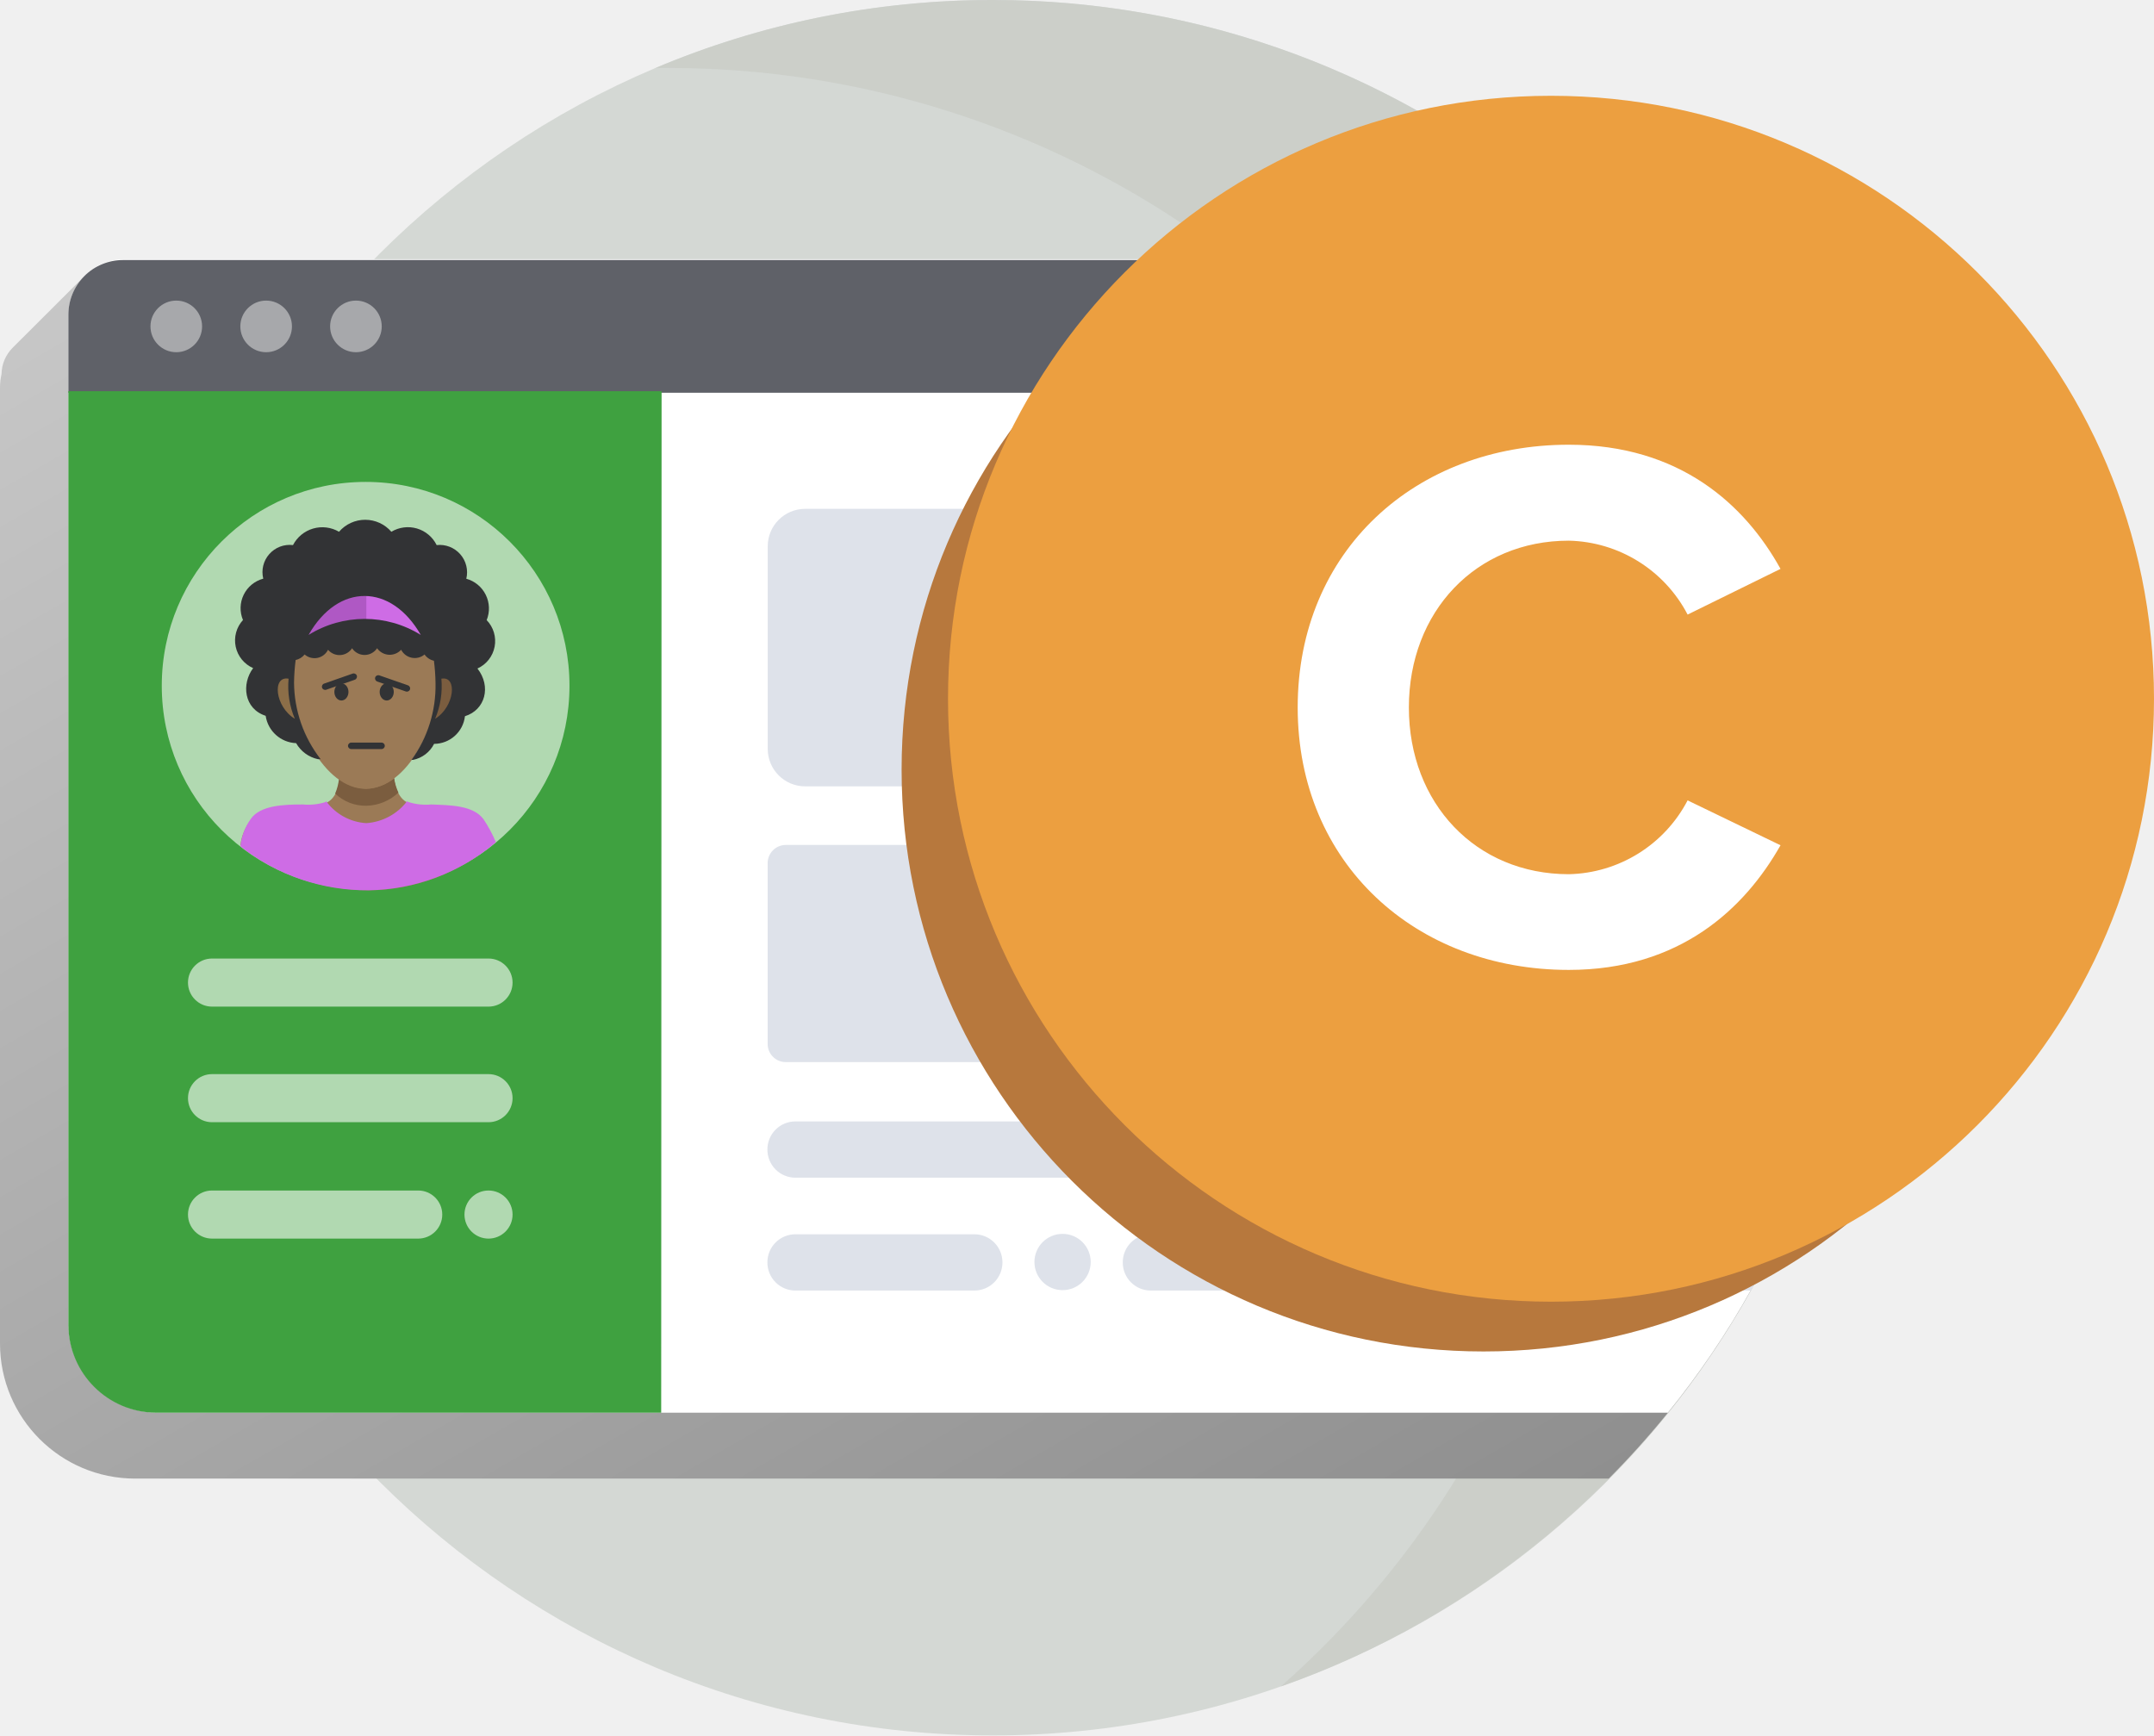
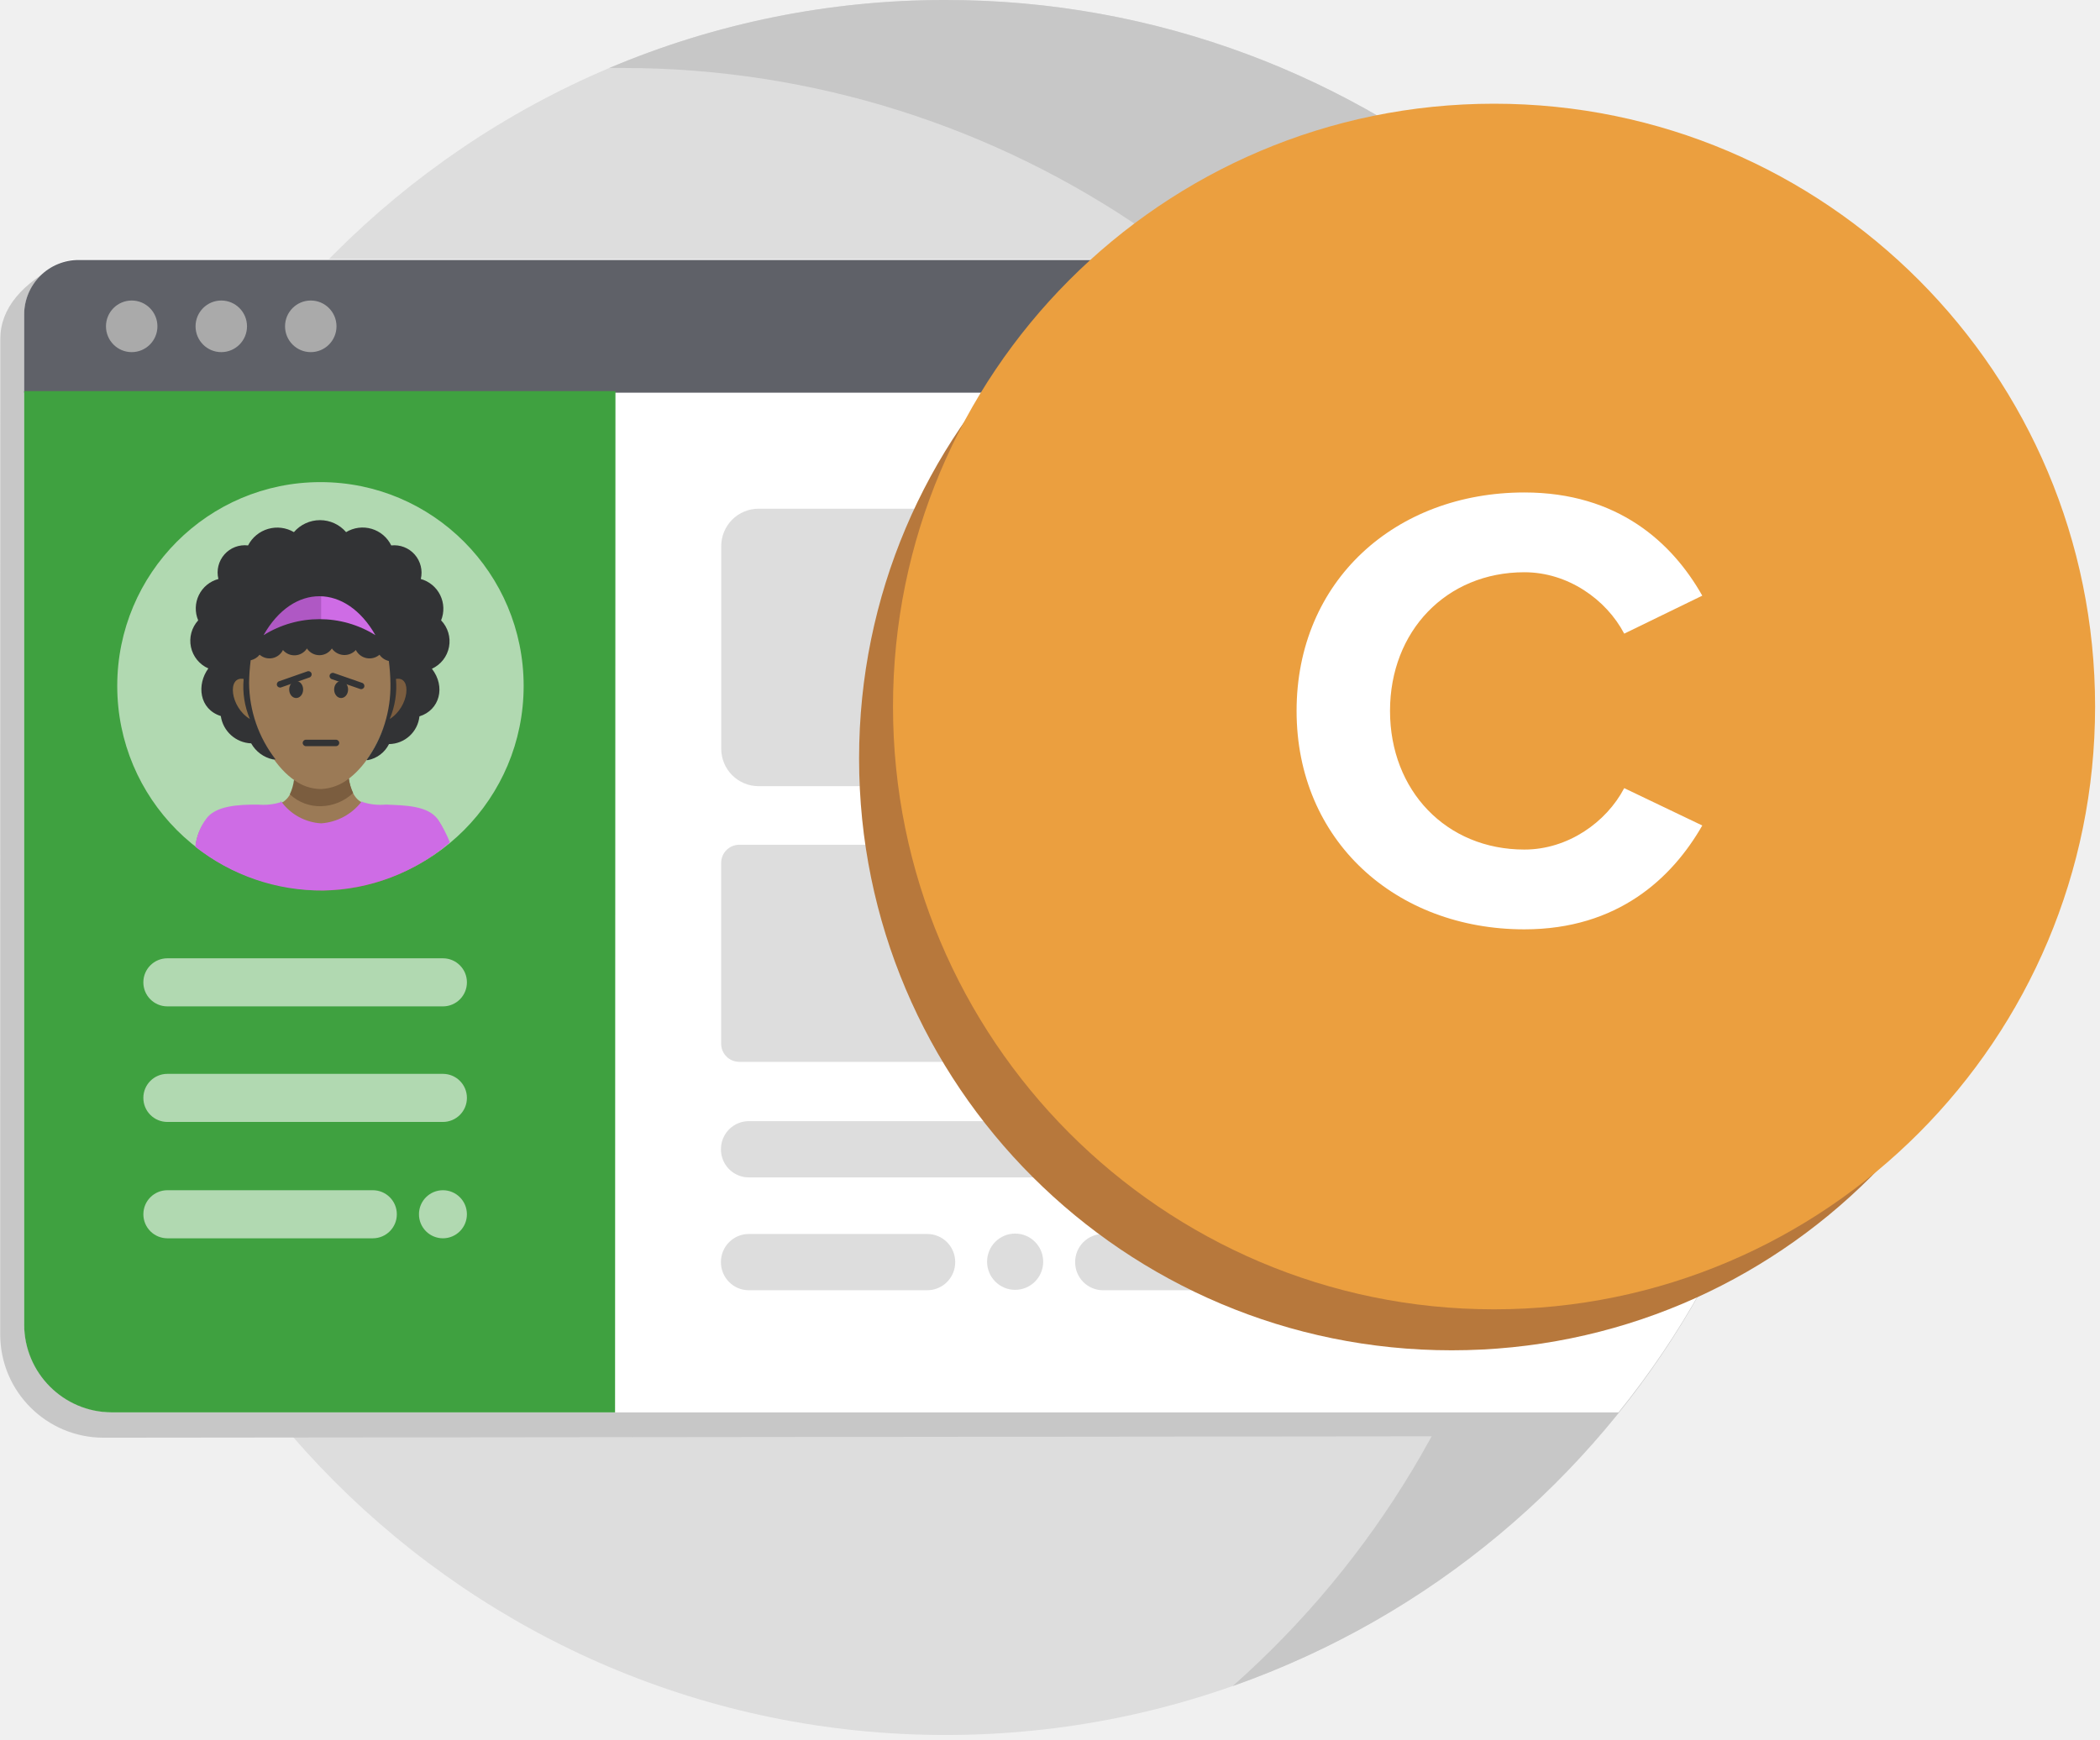
- <svg xmlns="http://www.w3.org/2000/svg" viewBox="0 0 268.7 216.49">
-   <defs>
-     <style>.cls-1{fill:#d4d8d4;}.cls-2{fill:#c9ccc6;opacity:0.75;}.cls-3{fill:url(#linear-gradient);}.cls-4,.cls-9{fill:#fff;}.cls-5{fill:#5f6168;}.cls-6{fill:#dee2ea;}.cls-7{fill:#a7a8ab;}.cls-8{fill:#3fa140;}.cls-9{opacity:0.59;isolation:isolate;}.cls-10{fill:#b7783d;}.cls-11{fill:#ec9f40;}.cls-12{fill:#9b7a56;}.cls-13{fill:#ce6ce5;}.cls-14{fill:#7b5d3f;}.cls-15{fill:#af58c4;}.cls-16{fill:#323335;}.cls-17{fill:#8c6e48;}</style>
-     <linearGradient id="linear-gradient" x1="50.03" y1="11.33" x2="162.66" y2="206.42" gradientUnits="userSpaceOnUse">
-       <stop offset="0" stop-color="#c7c7c7" />
-       <stop offset="1" stop-color="#8f8f8f" />
-     </linearGradient>
-   </defs>
-   <g id="Layer_2" data-name="Layer 2">
-     <g id="Layer_1-2" data-name="Layer 1">
-       <circle class="cls-1" cx="123.84" cy="108.25" r="108.25" />
-       <path class="cls-2" d="M123.84,0A107.94,107.94,0,0,0,81.77,8.48l1.62,0a115.4,115.4,0,0,1,76.38,201.92A108.26,108.26,0,0,0,123.84,0Z" />
-       <path class="cls-3" d="M232.09,108.25a107.82,107.82,0,0,0-23.76-67.67.07.07,0,0,0-.06,0H18.15c-.06,0-.1-.07-.06-.11a4.8,4.8,0,0,0-.43-6.25h0a4.91,4.91,0,0,0-6.9,0L1.57,43.39A4.74,4.74,0,0,0,.19,46.67,7.79,7.79,0,0,0,0,48.35V167.59a16.86,16.86,0,0,0,16.86,16.87H200.68a.05.05,0,0,0,0,0A107.9,107.9,0,0,0,232.09,108.25Z" />
-       <path class="cls-4" d="M232.09,108.25A107.84,107.84,0,0,0,201,32.34H15.53a7,7,0,0,0-7,7V165.07A11.17,11.17,0,0,0,19.7,176.24H208.06A107.72,107.72,0,0,0,232.09,108.25Z" />
-       <path class="cls-5" d="M201.1,32.44H15.36a6.82,6.82,0,0,0-6.83,6.83V49H214.44A108.09,108.09,0,0,0,201.1,32.44Z" />
-       <path class="cls-6" d="M135.28,132.5H98a2.26,2.26,0,0,1-2.24-2.24V107.65A2.27,2.27,0,0,1,98,105.41h37.31a2.26,2.26,0,0,1,2.24,2.24v22.61A2.15,2.15,0,0,1,135.28,132.5Z" />
-       <path class="cls-6" d="M184.39,132.5H147.07a2.27,2.27,0,0,1-2.24-2.24V107.65a2.27,2.27,0,0,1,2.24-2.24h37.32a2.27,2.27,0,0,1,2.24,2.24v22.61A2.21,2.21,0,0,1,184.39,132.5Z" />
-       <path class="cls-6" d="M158.37,146.92H99.23a3.49,3.49,0,0,1-3.5-3.51h0a3.49,3.49,0,0,1,3.5-3.51h59.14a3.5,3.5,0,0,1,3.51,3.51h0A3.62,3.62,0,0,1,158.37,146.92Z" />
-       <path class="cls-6" d="M192.47,146.92H170.16a3.49,3.49,0,0,1-3.5-3.51h0a3.49,3.49,0,0,1,3.5-3.51h22.31a3.5,3.5,0,0,1,3.51,3.51h0A3.5,3.5,0,0,1,192.47,146.92Z" />
-       <path class="cls-6" d="M121.54,161H99.23a3.49,3.49,0,0,1-3.5-3.51h0a3.49,3.49,0,0,1,3.5-3.51h22.31a3.5,3.5,0,0,1,3.51,3.51h0A3.5,3.5,0,0,1,121.54,161Z" />
-       <path class="cls-6" d="M165.88,161H143.56a3.49,3.49,0,0,1-3.5-3.51h0a3.49,3.49,0,0,1,3.5-3.51h22.32a3.49,3.49,0,0,1,3.5,3.51h0A3.61,3.61,0,0,1,165.88,161Z" />
-       <circle class="cls-6" cx="132.55" cy="157.44" r="3.51" />
-       <circle class="cls-6" cx="187.6" cy="157.44" r="3.51" />
-       <circle class="cls-6" cx="177.47" cy="157.44" r="3.51" />
-       <path class="cls-6" d="M199.3,161h19.11q1.91-3.42,3.57-7c-.12,0-.25,0-.37,0H199.3a3.51,3.51,0,0,0,0,7Z" />
-       <path class="cls-6" d="M196.08,132.5h33.28a108.33,108.33,0,0,0,2.73-24.25c0-1,0-1.9,0-2.84h-36a2.27,2.27,0,0,0-2.24,2.24v22.61A2.26,2.26,0,0,0,196.08,132.5Z" />
-       <path class="cls-6" d="M231.61,98a107.43,107.43,0,0,0-9.17-34.52h-122a4.67,4.67,0,0,0-4.67,4.67V93.43a4.67,4.67,0,0,0,4.67,4.67H231A4.76,4.76,0,0,0,231.61,98Z" />
-       <circle class="cls-7" cx="21.99" cy="40.72" r="3.22" />
-       <circle class="cls-7" cx="33.2" cy="40.72" r="3.22" />
-       <circle class="cls-7" cx="44.4" cy="40.72" r="3.22" />
-       <path class="cls-8" d="M82.48,176.24h-63A11,11,0,0,1,8.53,165.3V48.8h74Z" />
-       <path class="cls-9" d="M60.94,125.58H26.45a3,3,0,0,1-3-3h0a3,3,0,0,1,3-3H60.94a3,3,0,0,1,3,3h0A3,3,0,0,1,60.94,125.58Z" />
-       <path class="cls-9" d="M60.94,140H26.45a3,3,0,0,1-3-3h0a3,3,0,0,1,3-3H60.94a3,3,0,0,1,3,3h0A3,3,0,0,1,60.94,140Z" />
-       <path class="cls-9" d="M52.17,154.52H26.45a3,3,0,0,1-3-3h0a3,3,0,0,1,3-3H52.17a3,3,0,0,1,3,3h0A3,3,0,0,1,52.17,154.52Z" />
-       <path class="cls-9" d="M60.94,154.52h0a3,3,0,0,1-3-3h0a3,3,0,0,1,3-3h0a3,3,0,0,1,3,3h0A3,3,0,0,1,60.94,154.52Z" />
-       <circle class="cls-10" cx="185.06" cy="96.01" r="72.59" />
-       <circle class="cls-11" cx="193.48" cy="87.17" r="75.22" />
-       <path class="cls-4" d="M161.88,88.26c0-19.57,14.73-32.78,33.82-32.78,13.87,0,22,7.51,26.41,15.49l-11.59,5.7a17.14,17.14,0,0,0-14.82-9.22c-11.59,0-19.95,8.84-19.95,20.81s8.36,20.8,19.95,20.8a17.14,17.14,0,0,0,14.82-9.21l11.59,5.6C217.65,113.34,209.57,121,195.7,121,176.61,121,161.88,107.73,161.88,88.26Z" />
-       <circle class="cls-9" cx="45.61" cy="85.55" r="25.43" />
-       <path class="cls-12" d="M61.43,105.32a7.79,7.79,0,0,0-1.11-3c-1.27-1.75-4.19-1.75-6.53-1.85a7.31,7.31,0,0,1-2.82-.29h0c-1.47-.58-1.76-2.53-1.86-3.51-.78-2.43-1.85-3.21-3-2.92l-.58.58-.59-.58c-1.17-.2-1.65,0-2.43,2.92-.1,1-.49,2.93-1.85,3.51a7.39,7.39,0,0,1-2.83.29c-2.34,0-5.36.1-6.53,1.85A6,6,0,0,0,30,105.42a25.51,25.51,0,0,0,16,5.65A24.1,24.1,0,0,0,61.43,105.32Z" />
-       <path class="cls-13" d="M60.32,102.21c-1.27-1.76-4.19-1.76-6.53-1.85a7.08,7.08,0,0,1-2.82-.3h0c-.1,0-.1-.09-.2-.09a7,7,0,0,1-5.07,2.72,6.68,6.68,0,0,1-5-2.72.09.09,0,0,0-.09.09,7.16,7.16,0,0,1-2.83.3c-2.34,0-5.36.09-6.53,1.85A6.91,6.91,0,0,0,30,105.6a25.5,25.5,0,0,0,16,5.47,25,25,0,0,0,15.86-6A16.41,16.41,0,0,0,60.32,102.21Z" />
-       <path class="cls-14" d="M49.17,97.1a6.13,6.13,0,0,1-3.47,1.31,5.92,5.92,0,0,1-3.41-1.27A6.57,6.57,0,0,1,41.81,99a5.48,5.48,0,0,0,3.89,1.52,6,6,0,0,0,4-1.64A6.21,6.21,0,0,1,49.17,97.1Z" />
-       <path class="cls-12" d="M54.86,83.89c0,6.53-4.09,14.52-9.25,14.52s-9.26-8.09-9.26-14.52S40.44,72.1,45.61,72.1,54.86,77.36,54.86,83.89Z" />
-       <rect class="cls-15" x="36.16" y="73.95" width="17.73" height="6.82" />
-       <rect class="cls-13" x="45.7" y="73.95" width="8.96" height="6.82" />
-       <path class="cls-16" d="M60.71,77.36h0a3.85,3.85,0,0,0-2.54-5.16A3.42,3.42,0,0,0,54.47,68a4,4,0,0,0-5.65-1.66,4.31,4.31,0,0,0-6.53,0A4.12,4.12,0,0,0,36.55,68a3.4,3.4,0,0,0-3.71,4.19,3.81,3.81,0,0,0-2.53,5.16,3.77,3.77,0,0,0,1.27,6c-1.47,1.95-1.17,5.07,1.56,5.95a4,4,0,0,0,3.8,3.41,4.12,4.12,0,0,0,2.72,2H40a15.71,15.71,0,0,1-3.32-9.55,24.94,24.94,0,0,1,.2-2.82A2,2,0,0,0,38,81.65a1.88,1.88,0,0,0,2.92-.59,1.87,1.87,0,0,0,3-.19,1.87,1.87,0,0,0,3.12,0,1.93,1.93,0,0,0,3,.19,1.91,1.91,0,0,0,2.92.59,1.94,1.94,0,0,0,1.17.78,24.94,24.94,0,0,1,.2,2.82,15.73,15.73,0,0,1-3,9.55h.19a3.77,3.77,0,0,0,2.63-2A3.89,3.89,0,0,0,58,89.35c2.53-.78,3.31-3.71,1.56-5.95A3.76,3.76,0,0,0,60.71,77.36ZM38.49,79.21c3.71-6.53,10.33-6.43,14,0A13.25,13.25,0,0,0,38.49,79.21Z" />
-       <path class="cls-14" d="M55.06,84.67a10.47,10.47,0,0,1-.78,5C56.71,88.18,57.1,84.28,55.06,84.67Z" />
-       <path class="cls-17" d="M36,84.67a10.35,10.35,0,0,0,.78,5C34.3,88.18,33.91,84.28,36,84.67Z" />
-       <ellipse class="cls-16" cx="42.59" cy="86.32" rx="0.88" ry="1.07" />
-       <ellipse class="cls-16" cx="48.24" cy="86.32" rx="0.88" ry="1.07" />
-       <rect class="cls-16" x="43.41" y="92.64" width="4.59" height="0.81" rx="0.41" ry="0.41" />
-       <rect class="cls-16" x="40.05" y="84.64" width="4.59" height="0.81" rx="0.41" ry="0.41" transform="translate(-25.73 18.77) rotate(-19.3)" />
-       <rect class="cls-16" x="46.68" y="84.85" width="4.59" height="0.81" rx="0.41" ry="0.41" transform="translate(30.76 -11.36) rotate(19.2)" />
+ <svg xmlns="http://www.w3.org/2000/svg" width="140" height="116">
+   <g fill="none" fill-rule="evenodd">
+     <ellipse cx="63.036" cy="57.849" fill="#DDD" fill-rule="nonzero" rx="57.665" ry="57.849" />
+     <path fill="#C7C7C7" fill-rule="nonzero" d="M99.897 18.872L4.242 17.479C1.427 18.875.02 20.586.02 22.613l-.006 66.37a6.89 6.89 0 0 0 6.896 6.89l96.75-.1a57.68 57.68 0 0 0 12.8-36.335 57.725 57.725 0 0 0-16.562-40.566z" />
+     <path fill="#C7C7C7" fill-rule="nonzero" d="M63.036 0a57.342 57.342 0 0 0-22.41 4.532h.862c25.564-.004 48.462 15.864 57.507 39.851 9.044 23.987 2.348 51.085-16.819 68.056 26.525-9.349 42.465-36.522 37.732-64.323C115.176 20.315 91.15-.012 63.036 0z" />
+     <path fill="#FFF" fill-rule="nonzero" d="M120.701 57.85a57.725 57.725 0 0 0-16.561-40.567H5.34a3.735 3.735 0 0 0-3.73 3.74v67.191c0 3.297 2.664 5.97 5.95 5.97H107.9a57.68 57.68 0 0 0 12.801-36.335z" />
+     <path fill="#5F6168" fill-rule="nonzero" d="M104.193 17.336H5.249a3.627 3.627 0 0 0-2.575 1.068 3.65 3.65 0 0 0-1.064 2.582v5.2H111.3a57.73 57.73 0 0 0-7.107-8.85z" />
+     <path fill="#DDD" fill-rule="nonzero" d="M69.13 70.809H49.271a1.206 1.206 0 0 1-1.193-1.197V57.529a1.211 1.211 0 0 1 1.193-1.197h19.875a1.206 1.206 0 0 1 1.194 1.197v12.083a1.15 1.15 0 0 1-1.21 1.197z" />
+     <path fill="#DEE2EA" fill-rule="nonzero" d="M95.291 70.809h-19.88a1.211 1.211 0 0 1-1.193-1.197V57.529a1.211 1.211 0 0 1 1.193-1.197h19.88c.656.008 1.185.54 1.194 1.197v12.083a1.183 1.183 0 0 1-1.194 1.197z" />
+     <path fill="#DDD" fill-rule="nonzero" d="M81.43 78.515H49.927a1.856 1.856 0 0 1-1.321-.548 1.868 1.868 0 0 1-.543-1.328 1.868 1.868 0 0 1 .543-1.328c.35-.352.826-.55 1.321-.548h31.505a1.87 1.87 0 0 1 1.869 1.876 1.931 1.931 0 0 1-1.87 1.876z" />
+     <path fill="#DEE2EA" fill-rule="nonzero" d="M99.596 78.515H87.71a1.856 1.856 0 0 1-1.322-.548 1.868 1.868 0 0 1-.542-1.328 1.868 1.868 0 0 1 .542-1.328c.35-.352.826-.55 1.322-.548h11.885a1.87 1.87 0 0 1 1.869 1.876 1.87 1.87 0 0 1-1.869 1.876z" />
+     <path fill="#DDD" fill-rule="nonzero" d="M61.811 86.04H49.926a1.856 1.856 0 0 1-1.321-.549 1.868 1.868 0 0 1-.543-1.328 1.868 1.868 0 0 1 .543-1.327c.35-.352.826-.55 1.321-.548h11.885a1.86 1.86 0 0 1 1.324.547c.35.353.547.83.546 1.328.001.498-.195.976-.546 1.328a1.86 1.86 0 0 1-1.324.548zm23.62 0h-11.89a1.856 1.856 0 0 1-1.322-.549 1.868 1.868 0 0 1-.542-1.328 1.868 1.868 0 0 1 .542-1.327c.35-.352.826-.55 1.322-.548h11.89c.496-.002.972.196 1.322.548.35.352.545.83.543 1.327a1.926 1.926 0 0 1-1.865 1.876z" />
+     <ellipse cx="67.676" cy="84.137" fill="#DDD" fill-rule="nonzero" rx="1.87" ry="1.876" />
+     <ellipse cx="97.001" cy="84.137" fill="#DEE2EA" fill-rule="nonzero" rx="1.87" ry="1.876" />
+     <ellipse cx="91.605" cy="84.137" fill="#DEE2EA" fill-rule="nonzero" rx="1.87" ry="1.876" />
+     <path fill="#DEE2EA" fill-rule="nonzero" d="M103.234 86.04h10.18a55.938 55.938 0 0 0 1.902-3.742h-12.082a1.873 1.873 0 0 0-1.729 1.87c0 .982.754 1.797 1.73 1.871zm-1.715-15.231h17.728a58.069 58.069 0 0 0 1.454-12.96v-1.517h-19.177a1.211 1.211 0 0 0-1.193 1.197v12.083a1.206 1.206 0 0 0 1.188 1.197z" />
+     <path fill="#DDD" fill-rule="nonzero" d="M120.446 52.372a57.556 57.556 0 0 0-4.885-18.448H50.57c-.66 0-1.293.263-1.76.731a2.5 2.5 0 0 0-.728 1.765v13.51a2.5 2.5 0 0 0 .729 1.764c.466.468 1.1.731 1.759.731h69.55c.11-.01.218-.028.325-.053z" />
+     <ellipse cx="8.78" cy="21.761" fill="#AAA" fill-rule="nonzero" rx="1.715" ry="1.721" />
+     <ellipse cx="14.752" cy="21.761" fill="#AAA" fill-rule="nonzero" rx="1.715" ry="1.721" />
+     <ellipse cx="20.718" cy="21.761" fill="#AAA" fill-rule="nonzero" rx="1.715" ry="1.721" />
+     <path fill="#3FA140" fill-rule="nonzero" d="M41.004 94.184H7.444c-3.214-.015-5.816-2.623-5.834-5.847V26.08h39.42l-.026 68.105z" />
+     <path fill="#FFF" fill-rule="nonzero" d="M29.53 67.11H11.155a1.6 1.6 0 0 1-1.598-1.603 1.6 1.6 0 0 1 1.598-1.603H29.53a1.6 1.6 0 0 1 1.598 1.603 1.6 1.6 0 0 1-1.598 1.604zm0 7.707H11.155a1.6 1.6 0 0 1-1.598-1.604 1.6 1.6 0 0 1 1.598-1.603H29.53a1.6 1.6 0 0 1 1.598 1.603 1.6 1.6 0 0 1-1.598 1.604zm-4.673 7.759h-13.7a1.6 1.6 0 0 1-1.599-1.603 1.6 1.6 0 0 1 1.598-1.603h13.701a1.6 1.6 0 0 1 1.598 1.603 1.6 1.6 0 0 1-1.598 1.603zm4.673 0a1.6 1.6 0 0 1-1.599-1.603 1.6 1.6 0 0 1 1.598-1.603 1.6 1.6 0 0 1 1.598 1.603 1.6 1.6 0 0 1-1.598 1.603z" opacity=".59" />
+     <ellipse cx="21.363" cy="45.74" fill="#FFF" fill-rule="nonzero" opacity=".59" rx="13.547" ry="13.59" />
+     <path fill="#9B7A56" fill-rule="nonzero" d="M29.865 56.257a4.116 4.116 0 0 0-.666-1.56c-.677-.936-2.232-.936-3.479-.99a3.882 3.882 0 0 1-1.502-.154c-.783-.316-.937-1.352-.99-1.876-.416-1.299-.986-1.715-1.599-1.56l-.309.31-.314-.31c-.623-.107-.879 0-1.295 1.56-.053.534-.26 1.56-.985 1.876-.488.149-1 .201-1.508.155-1.246 0-2.855.053-3.478.988a3.212 3.212 0 0 0-.693 1.668 13.562 13.562 0 0 0 8.524 3.02 13.096 13.096 0 0 0 8.294-3.127z" />
+     <path fill="#9B7A56" fill-rule="nonzero" d="M26.29 44.858c0 3.49-2.178 7.76-4.927 7.76-2.749 0-4.933-4.324-4.933-7.76s2.179-6.3 4.933-6.3 4.927 2.81 4.927 6.3z" />
+     <path fill="#AF58C4" fill-rule="nonzero" d="M16.329 39.546h9.445v3.645h-9.445z" />
+     <path fill="#CE6CE5" fill-rule="nonzero" d="M21.411 39.546h4.773v3.645h-4.773z" />
+     <path fill="#323335" fill-rule="nonzero" d="M29.407 41.368a2.063 2.063 0 0 0-.06-1.683 2.052 2.052 0 0 0-1.293-1.074 1.832 1.832 0 0 0-.407-1.632 1.819 1.819 0 0 0-1.564-.607 2.125 2.125 0 0 0-3.01-.887 2.293 2.293 0 0 0-3.479 0 2.189 2.189 0 0 0-3.057.887 1.808 1.808 0 0 0-1.574.599 1.821 1.821 0 0 0-.403 1.64c-.568.15-1.043.54-1.302 1.07a2.037 2.037 0 0 0-.046 1.687 2.02 2.02 0 0 0 .677 3.207c-.783 1.069-.623 2.71.831 3.174.15 1.017 1 1.782 2.024 1.822a2.19 2.19 0 0 0 1.45 1.07h.18a8.413 8.413 0 0 1-1.768-5.104 13.37 13.37 0 0 1 .106-1.507c.235-.052.445-.182.597-.37a1 1 0 0 0 1.555-.314.995.995 0 0 0 1.599-.102.995.995 0 0 0 1.662 0 1.027 1.027 0 0 0 1.598.102 1.023 1.023 0 0 0 1.577.315c.148.212.37.36.623.417.064.5.1 1.003.106 1.507a8.425 8.425 0 0 1-1.598 5.103h.101a1.998 1.998 0 0 0 1.401-1.069 2.064 2.064 0 0 0 2.03-1.849c1.348-.416 1.763-1.977.831-3.174a2.014 2.014 0 0 0 .613-3.228zm-11.837.989c1.976-3.49 5.503-3.436 7.458 0a7.04 7.04 0 0 0-7.458 0z" />
+     <path fill="#7B5D3F" fill-rule="nonzero" d="M26.397 45.275a5.611 5.611 0 0 1-.416 2.672c1.295-.802 1.503-2.88.416-2.672z" />
+     <path fill="#8C6E48" fill-rule="nonzero" d="M16.244 45.275c-.084.911.058 1.83.415 2.672-1.321-.802-1.529-2.88-.415-2.672z" />
+     <g fill="#323335">
+       <path d="M19.744 45.413c.257 0 .465.254.465.568 0 .313-.208.567-.465.567s-.465-.254-.465-.567c0-.314.208-.568.465-.568m2.996 0c.258 0 .466.254.466.568 0 .313-.208.567-.465.567s-.465-.254-.465-.567c0-.314.208-.568.465-.568m-.341 4.345h-2.005a.216.216 0 0 1-.215-.215c0-.118.096-.215.215-.215H22.4c.119 0 .216.097.216.215a.216.216 0 0 1-.216.215" />
+       <path d="M20.633 45.176l-1.892.662a.216.216 0 0 1-.274-.132.216.216 0 0 1 .132-.274l1.892-.662c.112-.04.236.02.275.132a.216.216 0 0 1-.133.274m3.374.769l-1.894-.658a.216.216 0 0 1-.132-.274.216.216 0 0 1 .274-.133l1.894.659a.216.216 0 0 1 .132.274.216.216 0 0 1-.274.132" />
    </g>
+     <path fill="#CE6CE5" fill-rule="nonzero" d="M29.199 54.648c-.677-.94-2.232-.94-3.479-.994a3.882 3.882 0 0 1-1.502-.155c-.053 0-.053-.053-.106-.053a3.726 3.726 0 0 1-2.701 1.459 3.545 3.545 0 0 1-2.664-1.46.048.048 0 0 0-.048.054 3.9 3.9 0 0 1-1.507.155c-1.247 0-2.856.054-3.479.994a3.748 3.748 0 0 0-.692 1.817 13.55 13.55 0 0 0 8.523 2.918 13.362 13.362 0 0 0 8.449-3.206 8.598 8.598 0 0 0-.794-1.529z" />
+     <path fill="#7B5D3F" fill-rule="nonzero" d="M23.254 51.923a3.238 3.238 0 0 1-1.843.695 3.03 3.03 0 0 1-1.811-.61 3.214 3.214 0 0 1-.277.962 2.93 2.93 0 0 0 2.088.791 3.191 3.191 0 0 0 2.13-.882 3.412 3.412 0 0 1-.287-.956z" />
+     <ellipse cx="96.78" cy="50.584" fill="#B7783C" fill-rule="nonzero" rx="39.508" ry="39.461" />
+     <ellipse cx="40.209" cy="40.228" rx="40.07" ry="40.198" fill="#EB9F3F" fill-rule="nonzero" transform="translate(59.394 6.886)" />
+     <path fill="#FFF" d="M101.626 61.973c-8.575 0-15.187-5.911-15.187-14.567 0-8.697 6.612-14.566 15.187-14.566 6.228 0 9.854 3.336 11.859 6.882l-5.204 2.533c-1.195-2.28-3.754-4.095-6.655-4.095-5.205 0-8.958 3.927-8.958 9.246 0 5.32 3.753 9.247 8.958 9.247 2.9 0 5.46-1.816 6.655-4.096l5.204 2.491c-2.005 3.505-5.631 6.925-11.86 6.925z" />
  </g>
</svg>
